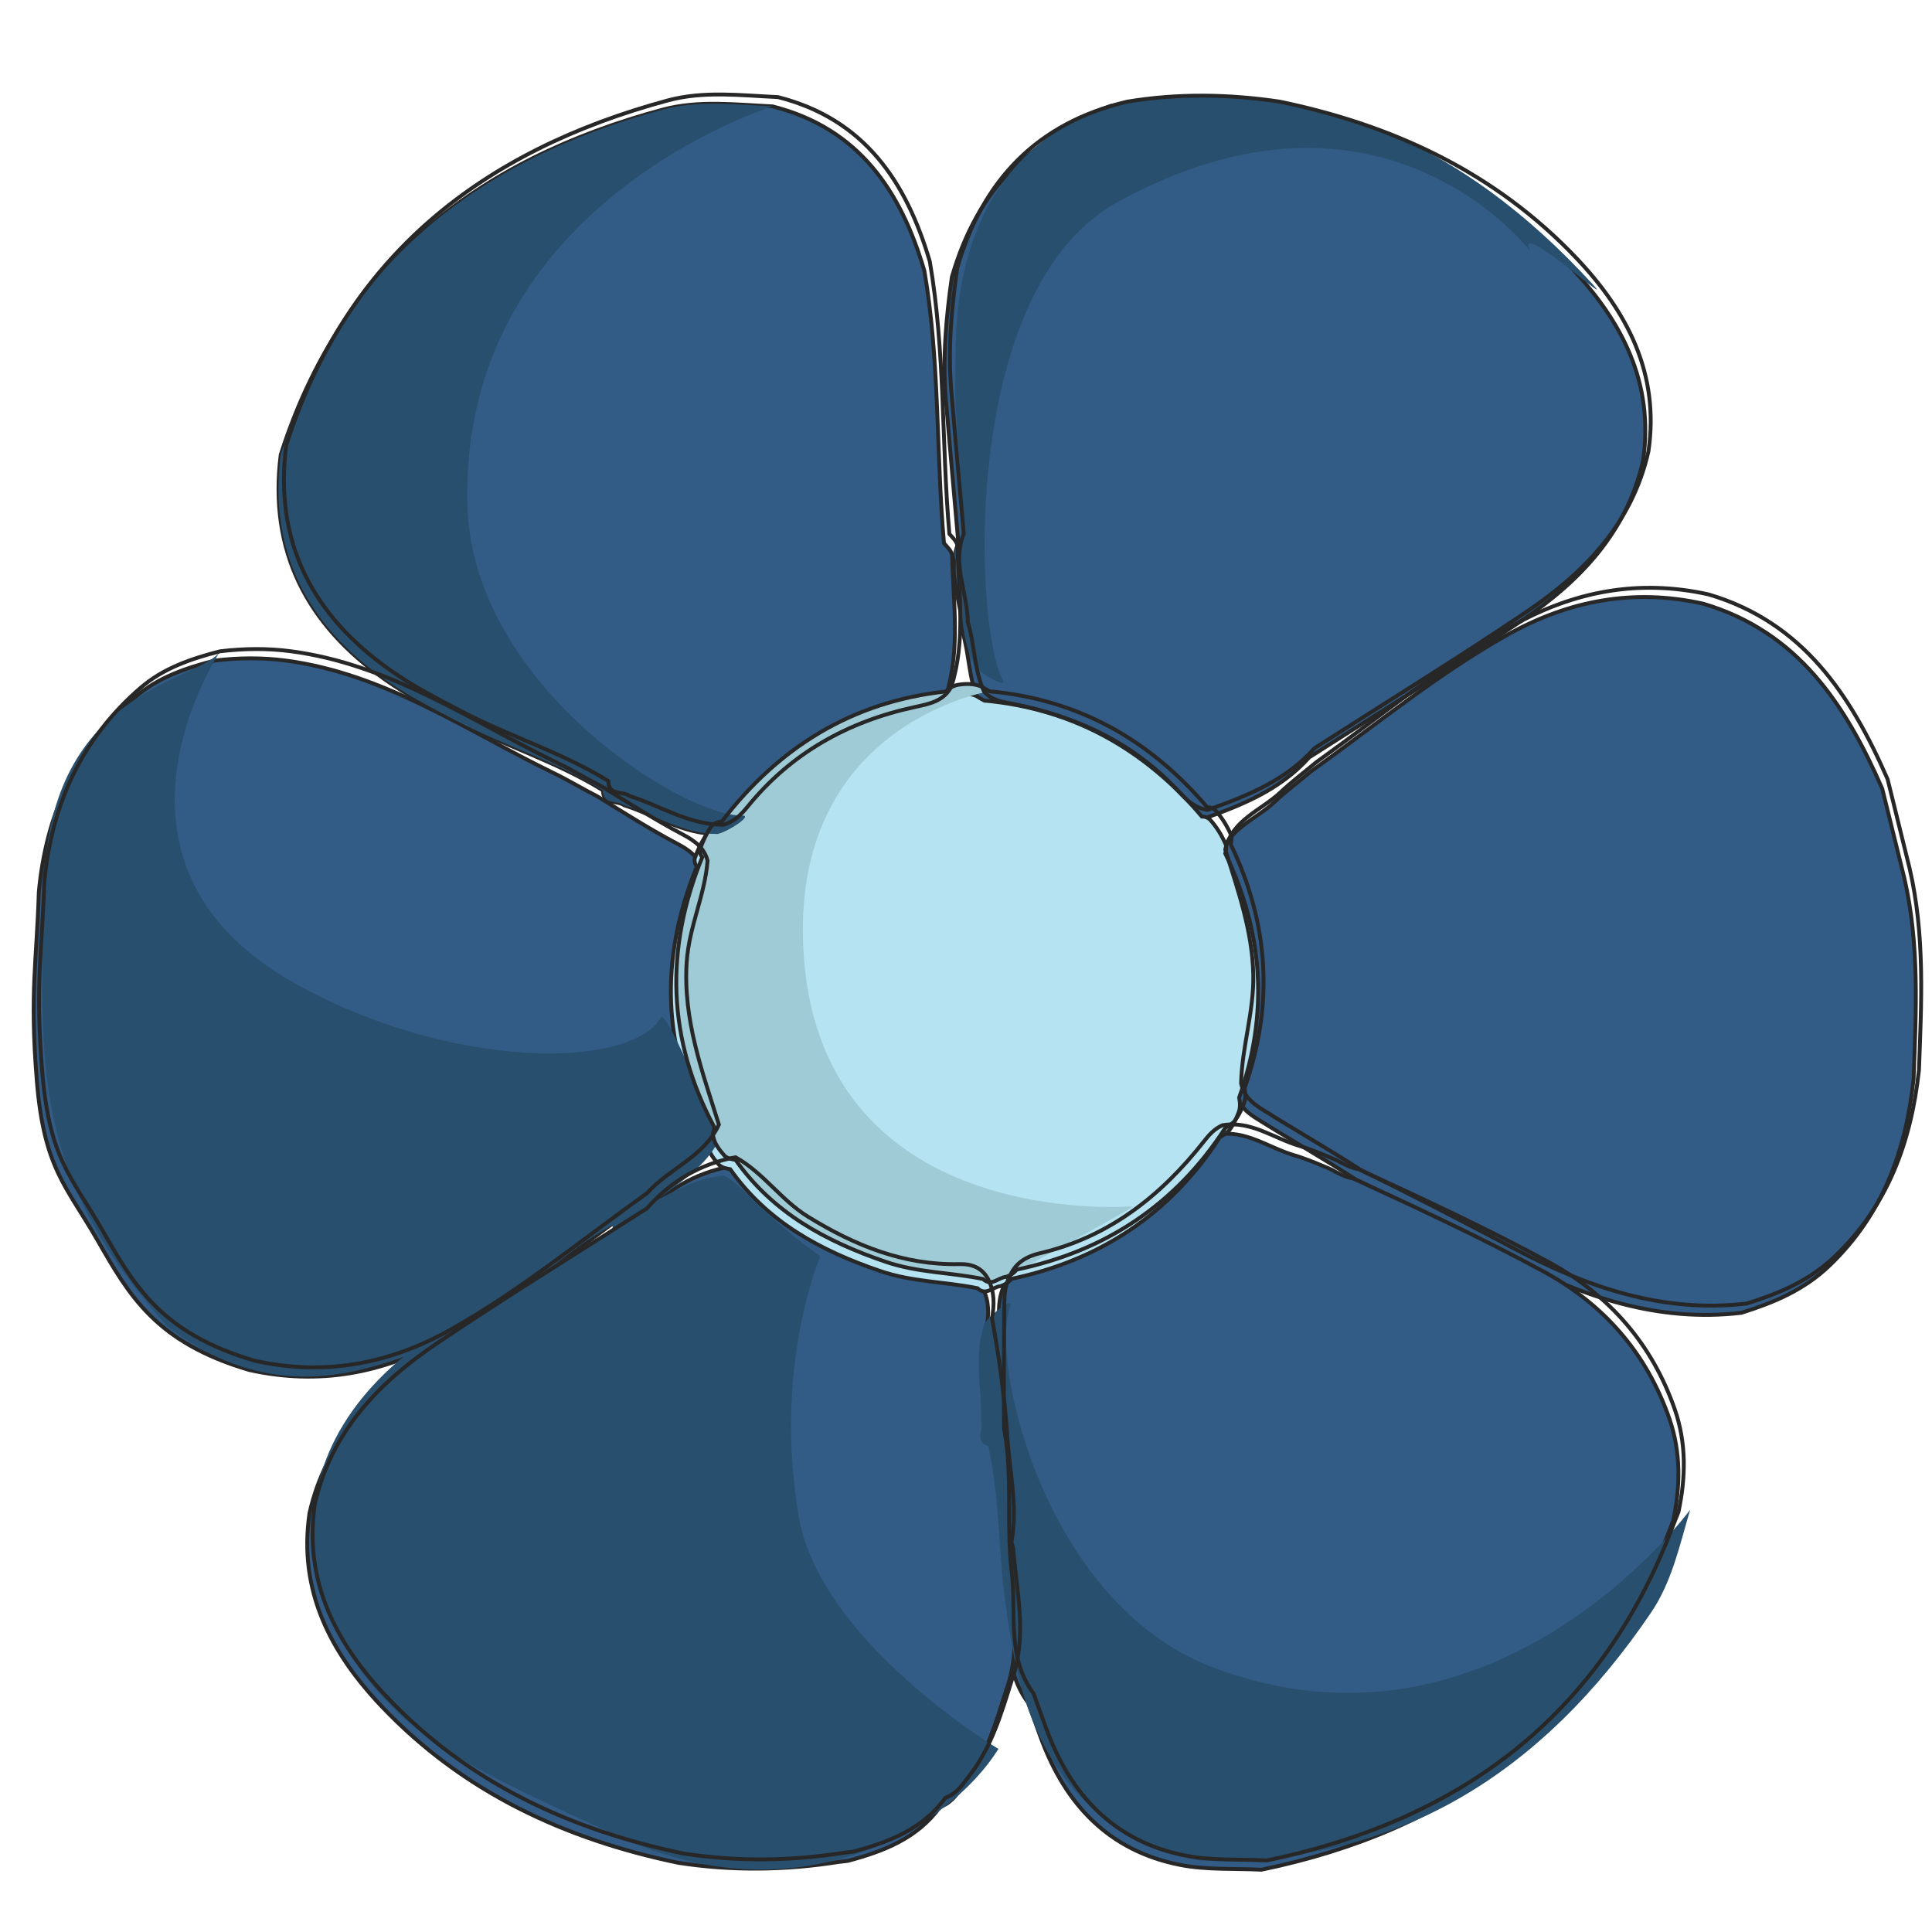
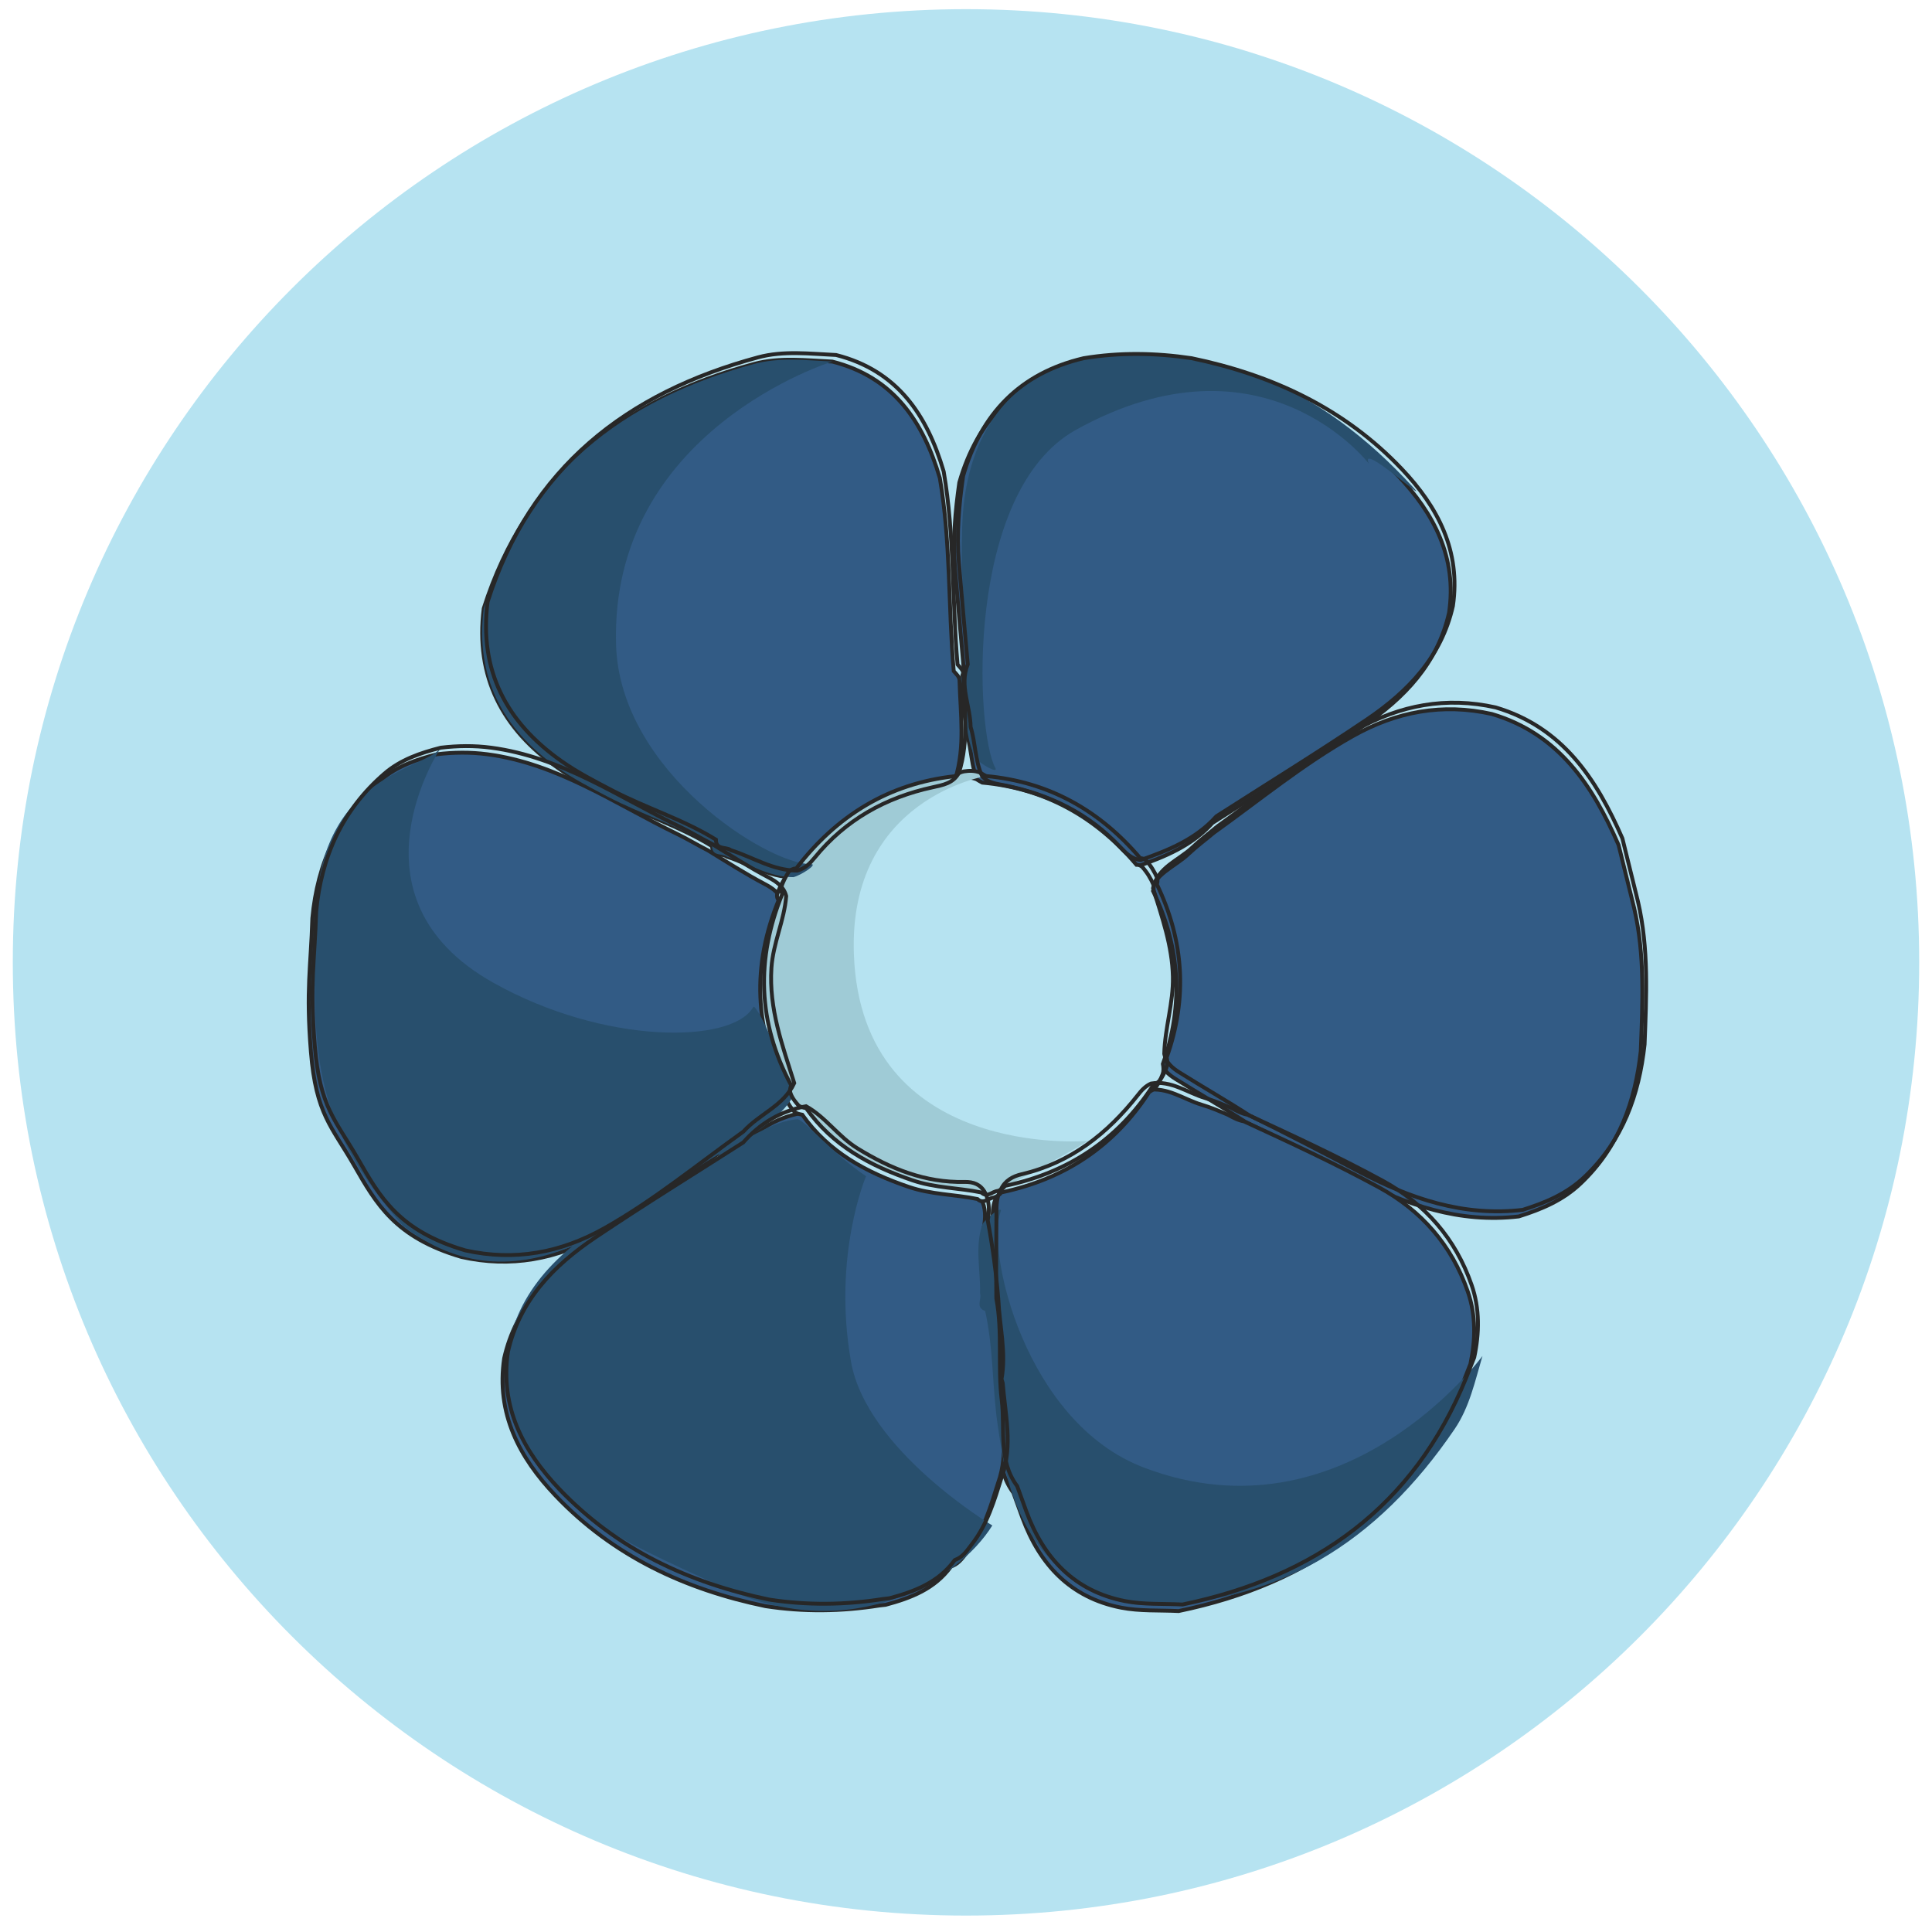
<svg xmlns="http://www.w3.org/2000/svg" version="1.1" id="Layer_1" x="0px" y="0px" width="500px" height="500px" viewBox="0 0 500 500" enable-background="new 0 0 500 500" xml:space="preserve">
+   <circle fill="#B6E3F1" cx="250" cy="249.061" r="246.688" />
  <g id="flower">
    <g>
-       <path fill="#325B85" stroke="#272727" stroke-miterlimit="10" d="M492.807,227.124c4.012,17.273,3.076,34.756,2.42,52.229    c-2.012,18.472-7.979,35.067-21.877,48.297c-6.551,6.248-14.348,9.485-22.662,12.104c-21.672,2.538-41.127-4.146-59.929-14.058    c-13.208-6.99-26.469-13.896-39.892-20.451c-8.391-5.438-17.102-10.396-25.566-15.709c-2.592-1.623-4.861-3.538-5.507-6.754    c0.228-9.486,3.367-18.607,3.163-28.18c-0.248-11.331-3.99-21.769-7.249-32.357c1.796-7.739,9.304-10.104,14.282-14.815    c2.895-2.743,6.185-5.195,9.293-7.798c16.757-11.992,32.686-25.125,50.712-35.273c15.961-8.991,32.825-12.153,50.83-8.114    c24.446,7.238,36.795,26.092,46.291,47.84L492.807,227.124z" />
-       <path fill="#325B85" stroke="#272727" stroke-miterlimit="10" d="M9.522,279.632c-1.85-22.821-0.021-30.819,0.527-48.797    c1.839-20.021,9.572-37.176,24.953-50.449c5.883-5.07,13.133-7.539,20.553-9.432c6.12-0.737,12.251-0.802,18.349-0.005    c25.716,3.366,46.678,18.096,69.2,29.029c3.883,1.872,7.615,4.151,11.465,6.108c6.84,4.206,13.617,8.529,20.726,12.278    c2.86,1.505,5.549,3.323,6.421,6.781c-0.688,8.954-4.797,17.096-5.399,26.238c-0.979,14.949,4.044,28.342,8.325,42.063    c-3.84,8.348-12.831,11.306-18.542,17.699c-16.768,11.986-32.729,25.136-50.776,35.295c-15.961,8.996-32.836,12.137-50.852,8.104    c-24.157-7.119-31.051-19.289-39.192-33.486C17.126,306.854,11.373,302.438,9.522,279.632z" />
-       <path fill="#325B85" stroke="#272727" stroke-miterlimit="10" d="M430.037,401.163c-19.059,46.926-55.046,72.687-103.585,82.72    c-7.022-0.355-14.208,0.098-21.037-1.248c-18.457-3.613-29.729-15.67-36.042-32.873c-1.107-3.033-2.193-6.072-3.291-9.095    c-7.077-9.491-4.355-20.908-5.646-31.396c-1.506-12.262,0.344-24.855-1.979-37.176c-0.13-10.353,0.01-20.693,0.042-31.046    c0.011-3.001,0.033-6.013,1.604-8.717c1.494-3.271,4.375-4.841,7.625-5.599c17.854-4.168,31.287-14.789,42.364-28.857    c1.356-1.721,2.818-3.339,4.884-4.259c7.399-1.269,13.24,3.36,19.801,5.313c3.303,0.979,6.539,2.354,9.744,3.73    c1.828,1.012,3.646,1.99,5.754,2.361c16.597,7.642,33.16,15.326,49.218,24.055c15.606,8.49,26.705,21.188,32.557,38.122    c3.001,8.681,2.839,17.559,0.958,26.452L430.037,401.163z" />
-       <path fill="#325B85" stroke="#272727" stroke-miterlimit="10" d="M260.802,403.029c0.894,11.41,3.765,22.822-0.334,34.164    c-2.721,8.631-5.237,17.354-10.949,24.711c-1.667,2.123-3.055,4.389-5.625,5.479l-0.624,0.285    c-5.915,8.137-14.627,11.46-23.844,13.93c-0.764,0.096-1.506,0.172-2.28,0.258c-13.842,2.193-27.706,2.377-41.581,0.24    c-29.47-6.107-55.799-18.363-76.751-40.435c-13.218-13.896-21.672-29.943-18.714-50.077c4.237-18.757,16.628-31.491,31.814-41.698    c17.779-11.96,36.063-23.198,54.11-34.751c6.141-7.002,13.724-11.529,22.92-13.234c7.217,3.975,11.788,11.084,18.833,15.408    c12.068,7.426,24.673,12.551,39.063,12.238c3.281-0.074,5.862,0.871,7.487,3.872c1.698,3.253,1.623,6.685,0.999,10.175    c1.797,9.604,3.098,19.283,3.871,29.023c0.453,9.652,2.927,19.214,1.174,28.947L260.802,403.029z" />
-       <path fill="#325B85" stroke="#272727" stroke-miterlimit="10" d="M199.947,27.531c22.328,5.673,33.212,21.881,39.278,42.559    c4.022,23.323,3.022,47.028,5.077,70.501c0.882,1.022,2.086,2.043,2.119,3.377c0.279,12.073,2.162,24.232-1.613,36.127    c-2.011,3.861-5.883,4.506-9.551,5.308c-17.262,3.744-31.858,11.88-43.108,25.668c-1.721,2.119-3.582,4.077-6.389,4.775    c-8.852,0.033-16.187-4.899-24.254-7.459c-1.753-1.344-5.453,0.006-5.453-3.844c-12.012-7.443-25.608-11.573-38.084-18.08    c-6.271-3.286-12.541-6.518-18.349-10.605c-20.156-14.208-30.115-33.138-26.975-58.144c15.553-49.002,50.744-76.369,98.821-89.33    C180.802,25.874,190.429,27.1,199.947,27.531z" />
-       <path fill="#325B85" stroke="#272727" stroke-miterlimit="10" d="M246.335,71.729c6.519-22.694,20.704-37.536,44.022-43.026    c13.143-2.162,26.274-1.947,39.396-0.006c29.469,6.12,55.788,18.37,76.75,40.435c13.208,13.902,21.661,29.959,18.714,50.083    c-4.172,18.548-16.368,31.255-31.372,41.387c-18.06,12.202-36.654,23.646-55.035,35.423c-7.465,8.362-17.457,12.39-27.687,15.977    c-3.194-0.42-5.397-2.511-7.42-4.689c-11.53-12.407-25.942-19.306-42.323-22.624c-2.872-0.581-5.979-0.801-8.119-3.313    c-2.613-5.716-2.378-12.084-4.196-17.989c-0.064-7.641-4.184-15.095-1.043-22.882c-1.086-12.401-2.215-24.797-3.248-37.208    C243.904,92.713,244.84,82.195,246.335,71.729z" />
-       <path fill="#B6E3F1" stroke="#272727" stroke-miterlimit="10" d="M254.734,181.311c22.983,2.103,41.494,12.573,56.306,30.007    c0.772-0.01,1.452,0.242,2.043,0.721c1.774,1.958,3.151,4.189,4.185,6.625c0.119,0.758,0.064,1.495-0.172,2.215    c9.928,20.559,11.238,41.613,3.592,63.178c0.248,1.284,0.354,2.564-0.129,3.828c-0.623,1.624-1.354,3.184-2.388,4.592    c-0.698,0.803-1.624,1.297-2.485,1.866c-12.818,19.834-30.996,31.794-53.99,36.64c-0.699,0.936-1.646,1.49-2.711,1.871    c-2,0.112-3.797,2.636-6.002,0.543c-8.335-1.715-16.864-1.607-25.135-4.438c-15.509-5.291-29.233-12.686-38.87-26.366    c-1.011-0.198-2.033-0.35-2.85-1.075c-1.366-1.554-2.646-3.172-3.065-5.297c0.086-0.678,0.236-1.345,0.462-1.984    c-12.261-22.827-12.907-46.167-3.184-69.979c-0.473-0.581-0.656-1.259-0.57-2c0.667-2.07,1.635-4.018,2.786-5.862    c0.753-0.865,1.71-1.301,2.85-1.371c14.703-19.193,33.708-31.029,58.026-33.67c0.839-0.979,1.925-1.49,3.162-1.731    c2.055-0.333,4.077-0.323,6.056,0.473C253.314,180.531,254.016,180.946,254.734,181.311z" />
+       <path fill="#325B85" stroke="#272727" stroke-miterlimit="10" d="M422.913,235.004c2.844,12.24,2.181,24.627,1.716,37.01    c-1.426,13.088-5.652,24.848-15.502,34.222c-4.642,4.428-10.167,6.721-16.058,8.576c-15.356,1.8-29.143-2.937-42.466-9.961    c-9.359-4.953-18.757-9.847-28.267-14.491c-5.946-3.854-12.118-7.366-18.116-11.131c-1.836-1.15-3.445-2.508-3.902-4.786    c0.161-6.722,2.386-13.185,2.241-19.969c-0.175-8.029-2.827-15.425-5.137-22.927c1.273-5.484,6.592-7.16,10.12-10.498    c2.052-1.944,4.382-3.682,6.585-5.526c11.873-8.497,23.16-17.803,35.935-24.994c11.31-6.372,23.259-8.612,36.018-5.75    c17.322,5.129,26.073,18.488,32.803,33.898L422.913,235.004z" />
+       <path fill="#325B85" stroke="#272727" stroke-miterlimit="10" d="M80.461,272.212c-1.311-16.171-0.015-21.838,0.374-34.578    c1.303-14.187,6.783-26.343,17.681-35.748c4.168-3.592,9.306-5.342,14.564-6.684c4.336-0.522,8.68-0.568,13.002-0.003    c18.222,2.385,33.075,12.823,49.034,20.57c2.751,1.327,5.396,2.941,8.124,4.328c4.847,2.98,9.649,6.044,14.686,8.701    c2.027,1.066,3.932,2.354,4.551,4.805c-0.488,6.345-3.4,12.115-3.826,18.593c-0.694,10.592,2.866,20.082,5.899,29.804    c-2.722,5.915-9.093,8.012-13.14,12.542c-11.881,8.493-23.191,17.813-35.979,25.011c-11.311,6.373-23.268,8.6-36.034,5.741    c-17.118-5.044-22.002-13.667-27.771-23.728C85.849,291.501,81.773,288.371,80.461,272.212z" />
+       <path fill="#325B85" stroke="#272727" stroke-miterlimit="10" d="M378.436,358.328c-13.505,33.25-39.005,51.504-73.399,58.613    c-4.977-0.25-10.067,0.071-14.907-0.884c-13.078-2.56-21.065-11.104-25.539-23.294c-0.784-2.148-1.553-4.303-2.332-6.444    c-5.015-6.725-3.085-14.815-4.001-22.245c-1.066-8.689,0.245-17.614-1.402-26.345c-0.092-7.335,0.008-14.662,0.03-21.998    c0.009-2.126,0.023-4.262,1.137-6.178c1.059-2.317,3.101-3.431,5.402-3.968c12.652-2.951,22.171-10.479,30.02-20.446    c0.96-1.22,1.997-2.366,3.461-3.019c5.242-0.9,9.382,2.38,14.03,3.765c2.341,0.694,4.634,1.668,6.905,2.644    c1.295,0.716,2.584,1.409,4.077,1.672c11.76,5.416,23.497,10.86,34.875,17.046c11.061,6.016,18.924,15.014,23.07,27.013    c2.126,6.151,2.011,12.442,0.678,18.745L378.436,358.328z" />
+       <path fill="#325B85" stroke="#272727" stroke-miterlimit="10" d="M258.517,359.65c0.633,8.084,2.668,16.171-0.237,24.208    c-1.928,6.116-3.711,12.296-7.758,17.511c-1.181,1.504-2.165,3.109-3.985,3.881l-0.442,0.203    c-4.191,5.765-10.364,8.12-16.896,9.87c-0.542,0.067-1.067,0.121-1.616,0.183c-9.808,1.555-19.632,1.685-29.464,0.17    c-20.882-4.326-39.539-13.012-54.385-28.652c-9.366-9.846-15.357-21.218-13.261-35.484c3.002-13.29,11.782-22.313,22.543-29.546    c12.598-8.475,25.554-16.439,38.342-24.625c4.352-4.96,9.725-8.168,16.241-9.377c5.114,2.817,8.353,7.854,13.345,10.917    c8.551,5.263,17.483,8.895,27.68,8.673c2.325-0.054,4.154,0.616,5.305,2.744c1.203,2.304,1.149,4.736,0.707,7.209    c1.274,6.806,2.196,13.664,2.744,20.565c0.321,6.838,2.073,13.615,0.831,20.513L258.517,359.65z" />
+       <path fill="#325B85" stroke="#272727" stroke-miterlimit="10" d="M215.396,93.574c15.821,4.02,23.534,15.504,27.832,30.157    c2.85,16.526,2.142,33.324,3.597,49.957c0.625,0.725,1.478,1.448,1.501,2.393c0.198,8.555,1.533,17.17-1.142,25.6    c-1.425,2.735-4.169,3.192-6.769,3.761c-12.231,2.653-22.574,8.418-30.545,18.188c-1.22,1.501-2.539,2.889-4.528,3.383    c-6.272,0.023-11.469-3.471-17.186-5.285c-1.242-0.953-3.864,0.004-3.864-2.724c-8.512-5.274-18.146-8.201-26.986-12.811    c-4.444-2.329-8.886-4.62-13.002-7.516c-14.283-10.067-21.34-23.481-19.115-41.2c11.021-34.723,35.958-54.115,70.024-63.299    C201.829,92.4,208.651,93.269,215.396,93.574z" />
+       <path fill="#325B85" stroke="#272727" stroke-miterlimit="10" d="M248.266,124.893c4.618-16.081,14.671-26.599,31.194-30.488    c9.313-1.533,18.617-1.38,27.916-0.004c20.881,4.337,39.53,13.017,54.384,28.652c9.359,9.851,15.349,21.229,13.261,35.489    c-2.956,13.143-11.598,22.146-22.23,29.327c-12.797,8.646-25.972,16.755-38.997,25.1c-5.29,5.925-12.37,8.78-19.619,11.321    c-2.263-0.297-3.824-1.779-5.258-3.322c-8.17-8.792-18.382-13.681-29.989-16.032c-2.035-0.412-4.237-0.567-5.753-2.348    c-1.852-4.05-1.686-8.562-2.974-12.747c-0.046-5.415-2.965-10.696-0.739-16.213c-0.77-8.788-1.57-17.571-2.302-26.366    C246.542,139.761,247.206,132.308,248.266,124.893z" />
+       <path fill="#B6E3F1" stroke="#272727" stroke-miterlimit="10" d="M254.218,202.542c16.285,1.49,29.401,8.908,39.897,21.262    c0.547-0.007,1.028,0.171,1.447,0.511c1.258,1.388,2.234,2.968,2.966,4.694c0.084,0.537,0.045,1.059-0.122,1.569    c7.034,14.568,7.963,29.486,2.546,44.768c0.175,0.909,0.251,1.816-0.093,2.712c-0.44,1.151-0.959,2.256-1.691,3.254    c-0.494,0.57-1.15,0.919-1.762,1.323c-9.082,14.055-21.963,22.528-38.257,25.963c-0.494,0.663-1.166,1.056-1.921,1.325    c-1.417,0.079-2.69,1.868-4.252,0.386c-5.906-1.216-11.949-1.139-17.811-3.146c-10.99-3.749-20.714-8.988-27.543-18.682    c-0.717-0.141-1.44-0.249-2.02-0.762c-0.968-1.102-1.875-2.248-2.172-3.754c0.061-0.479,0.167-0.953,0.328-1.406    c-8.688-16.174-9.146-32.713-2.256-49.586c-0.335-0.411-0.465-0.892-0.404-1.417c0.473-1.467,1.159-2.847,1.974-4.153    c0.534-0.613,1.212-0.922,2.02-0.972c10.418-13.6,23.885-21.987,41.117-23.858c0.595-0.694,1.364-1.056,2.241-1.226    c1.456-0.236,2.888-0.229,4.29,0.335C253.211,201.989,253.709,202.283,254.218,202.542z" />
    </g>
-     <path fill="#9FCBD6" d="M256.123,178.907c-0.721-0.365-1.42-0.795-2.087-1.242c-1.968-0.791-4.001-0.802-6.056-0.479   c-1.248,0.264-2.323,0.785-3.162,1.742c-24.318,2.641-43.311,14.467-58.025,33.676c-1.14,0.059-2.097,0.495-2.839,1.371   c-1.162,1.85-2.119,3.786-2.797,5.857c-0.097,0.748,0.097,1.409,0.57,2c-9.712,23.818-9.067,47.157,3.184,69.975   c-0.226,0.657-0.376,1.323-0.462,2.002c0.409,2.118,1.699,3.731,3.065,5.291c0.807,0.73,1.839,0.866,2.861,1.064   c9.636,13.691,23.328,21.086,38.859,26.372c8.292,2.834,16.811,2.71,25.136,4.442c2.192,2.097,4-0.432,6.001-0.556   c1.064-0.376,32.158-17.31,32.847-18.241c0,0-82.623,7.11-85.376-68.146C205.755,186.995,256.123,178.907,256.123,178.907z" />
-     <path fill="#284F6D" d="M192.139,211.066c2.743-0.048-3.582,4.076-6.389,4.775c-8.851,0.032-16.187-4.899-24.253-7.458   c-1.753-1.344-5.453,0.005-5.453-3.851c-12.014-7.438-25.62-11.567-38.084-18.074c-6.271-3.286-12.552-6.518-18.349-10.61   c-20.156-14.203-30.115-33.132-26.975-58.139C88.188,68.708,123.38,41.34,171.457,28.38c9.346-2.517,18.973-1.285,28.502-0.86   c0,0-81.268,25.049-78.988,103.419C122.304,177.315,176.597,211.335,192.139,211.066z" />
-     <path fill="#284F6D" d="M259.479,175.917c1.291,2.409-5.271-1.318-7.185-3.485c-4.087-7.851-3.098-16.633-4.528-24.963   c0.376-2.184-2.517-4.851,0.925-6.615c1.065-14.089-1.517-28.066-1.462-42.134c0.043-7.072,0.021-14.127,1-21.172   c3.345-24.436,15.583-41.967,39.236-50.674c50.668-8.711,91.143,9.976,124.741,46.716c6.539,7.153-20.265-17.38-16.252-8.722   c0,0-38.472-50.421-107.037-12.39C248.346,74.983,252.1,162.236,259.479,175.917z" />
-     <path fill="#284F6D" d="M261.425,338.039c0.937-2.57-5.022,2.064-6.604,4.48c-2.926,8.355-0.676,16.891-0.902,25.35   c0.699,2.104-1.797,5.158,1.859,6.41c3.088,13.805,2.539,27.996,4.615,41.908c1.031,7.002,2.043,13.981,4.012,20.802   c6.83,23.704,21.457,39.301,46.098,44.526c51.4,1.355,88.766-22.931,116.762-64.129c5.441-8.014,7.432-17.51,10.143-26.658   c0,0-50.281,68.578-123.569,40.774C270.438,415.075,256.08,352.645,261.425,338.039z" />
-     <path fill="#284F6D" d="M171.058,263.314c1.355-2.387,15.175,30.213,14.337,32.981c-4.507,7.621-12.498,11.386-18.822,17.017   c-2.054,0.813-2.796,4.694-6.098,2.692c-12.531,6.529-23.06,16.085-35.042,23.453c-6.044,3.705-12.024,7.437-18.509,10.319   c-22.533,10.023-43.872,8.873-63.748-6.625C9.071,304.68,10.039,278.216,11.447,228.435c1.419-50.481,40.269-51.928,45.517-59.886   c0,0-36.493,54.637,19.209,85.866C116.636,277.104,163.325,276.809,171.058,263.314z" />
-     <path fill="#284F6D" d="M212.283,325.063c-12.336-8.261-22.167-20.328-25.017-20.802c-8.83,0.679-15.735,6.163-23.586,9.357   c-1.646,1.479-5.432,0.43-5.13,4.265c-11.39,8.368-24.619,13.568-36.536,21.049c-5.991,3.78-11.992,7.484-17.445,12.029   c-18.962,15.771-27.395,35.423-22.275,60.102c14.38,36.063,33.417,43.828,78.697,64.593c45.894,21.063,84.839-2.835,97.401-23.033   c0,0-45.927-27.442-51.616-59.87C199.947,353.865,212.283,325.063,212.283,325.063z" />
+     <path fill="#9FCBD6" d="M255.201,200.838c-0.511-0.259-1.006-0.564-1.479-0.88c-1.395-0.561-2.835-0.568-4.292-0.339   c-0.884,0.187-1.646,0.557-2.241,1.234c-17.231,1.872-30.69,10.251-41.116,23.863c-0.808,0.042-1.486,0.351-2.012,0.971   c-0.823,1.311-1.501,2.683-1.981,4.151c-0.069,0.53,0.068,0.998,0.403,1.417c-6.881,16.877-6.425,33.415,2.256,49.583   c-0.16,0.466-0.267,0.938-0.328,1.419c0.29,1.501,1.204,2.645,2.172,3.749c0.571,0.518,1.303,0.614,2.027,0.754   c6.828,9.701,16.53,14.941,27.536,18.687c5.875,2.009,11.912,1.922,17.811,3.148c1.555,1.485,2.835-0.307,4.252-0.395   c0.755-0.266,22.787-12.265,23.275-12.926c0,0-58.546,5.039-60.497-48.287C219.511,206.569,255.201,200.838,255.201,200.838z" />
+     <path fill="#284F6D" d="M209.863,223.625c1.943-0.034-2.538,2.889-4.527,3.384c-6.271,0.023-11.47-3.472-17.185-5.285   c-1.243-0.952-3.864,0.004-3.864-2.729c-8.513-5.271-18.155-8.197-26.986-12.807c-4.443-2.329-8.894-4.619-13.002-7.518   c-14.282-10.065-21.339-23.478-19.114-41.197c11.02-34.722,35.957-54.115,70.024-63.298c6.622-1.784,13.444-0.911,20.196-0.609   c0,0-57.586,17.749-55.97,73.282C160.378,199.71,198.85,223.816,209.863,223.625z" />
+     <path fill="#284F6D" d="M257.579,198.719c0.915,1.708-3.735-0.934-5.091-2.469c-2.896-5.564-2.195-11.787-3.208-17.689   c0.266-1.547-1.784-3.437,0.655-4.688c0.754-9.982-1.075-19.887-1.036-29.855c0.031-5.011,0.015-10.01,0.709-15.002   c2.369-17.315,11.042-29.738,27.802-35.907c35.903-6.173,64.583,7.069,88.391,33.102c4.634,5.068-14.36-12.315-11.516-6.18   c0,0-27.261-35.728-75.847-8.78C249.691,127.198,252.351,189.025,257.579,198.719z" />
+     <path fill="#284F6D" d="M258.958,313.599c0.663-1.822-3.559,1.462-4.68,3.173c-2.073,5.922-0.479,11.97-0.639,17.965   c0.496,1.49-1.272,3.654,1.317,4.541c2.189,9.783,1.798,19.839,3.269,29.696c0.731,4.962,1.448,9.906,2.845,14.739   c4.839,16.797,15.204,27.849,32.664,31.551c36.422,0.962,62.899-16.248,82.737-45.44c3.855-5.68,5.267-12.408,7.188-18.89   c0,0-35.629,48.593-87.562,28.893C265.346,368.186,255.17,323.946,258.958,313.599z" />
+     <path fill="#284F6D" d="M194.925,260.649c0.96-1.693,10.752,21.407,10.159,23.369c-3.193,5.4-8.856,8.067-13.337,12.059   c-1.455,0.575-1.981,3.326-4.321,1.906c-8.879,4.627-16.34,11.398-24.831,16.619c-4.282,2.626-8.521,5.271-13.115,7.313   c-15.967,7.102-31.088,6.287-45.172-4.695c-24.167-27.26-23.48-46.012-22.483-81.287c1.006-35.77,28.534-36.796,32.253-42.435   c0,0-25.858,38.715,13.612,60.844C156.362,270.419,189.446,270.211,194.925,260.649z" />
+     <path fill="#284F6D" d="M224.137,304.403c-8.741-5.853-15.707-14.403-17.727-14.74c-6.257,0.48-11.15,4.367-16.713,6.631   c-1.167,1.048-3.85,0.304-3.635,3.021c-8.071,5.93-17.445,9.614-25.889,14.915c-4.245,2.679-8.498,5.304-12.361,8.524   c-13.437,11.176-19.412,25.1-15.784,42.588c10.189,25.554,23.679,31.056,55.764,45.771c32.52,14.924,60.116-2.01,69.018-16.322   c0,0-32.544-19.444-36.576-42.423C215.396,324.813,224.137,304.403,224.137,304.403z" />
    <g>
-       <path fill="none" stroke="#272727" stroke-miterlimit="10" d="M494.205,224.731c4.012,17.268,3.064,34.75,2.419,52.212    c-2.011,18.481-7.979,35.072-21.876,48.308c-6.55,6.244-14.348,9.485-22.662,12.101c-21.672,2.539-41.129-4.146-59.929-14.058    c-13.208-6.979-26.47-13.886-39.894-20.446c-8.388-5.441-17.09-10.39-25.563-15.714c-2.593-1.624-4.853-3.538-5.507-6.76    c0.215-9.476,3.365-18.601,3.15-28.179c-0.236-11.32-3.99-21.758-7.248-32.357c1.807-7.733,9.313-10.105,14.293-14.8    c2.894-2.743,6.184-5.205,9.293-7.803c16.745-11.993,32.686-25.136,50.711-35.278c15.95-8.986,32.814-12.148,50.83-8.11    c24.437,7.233,36.795,26.087,46.293,47.83L494.205,224.731z" />
-       <path fill="none" stroke="#272727" stroke-miterlimit="10" d="M10.921,277.227c-1.85-22.816-0.022-30.818,0.527-48.786    c1.839-20.032,9.562-37.182,24.953-50.454c5.883-5.071,13.132-7.54,20.554-9.433c6.12-0.731,12.239-0.812,18.349-0.005    c25.705,3.355,46.679,18.096,69.211,29.018c3.872,1.877,7.593,4.157,11.465,6.12c6.83,4.2,13.606,8.523,20.715,12.272    c2.861,1.517,5.539,3.329,6.421,6.787c-0.688,8.954-4.796,17.09-5.399,26.232c-0.979,14.945,4.044,28.351,8.335,42.077    c-3.85,8.34-12.842,11.297-18.553,17.69c-16.768,11.981-32.729,25.125-50.776,35.301c-15.961,8.99-32.836,12.126-50.852,8.099    c-24.146-7.119-31.051-19.285-39.204-33.492C18.514,304.443,12.771,300.046,10.921,277.227z" />
-       <path fill="none" stroke="#272727" stroke-miterlimit="10" d="M431.438,398.754c-19.061,46.941-55.047,72.689-103.586,82.736    c-7.022-0.366-14.209,0.086-21.039-1.26c-18.455-3.613-29.717-15.67-36.041-32.867c-1.119-3.033-2.205-6.067-3.291-9.101    c-7.076-9.485-4.355-20.913-5.646-31.385c-1.494-12.271,0.346-24.866-1.979-37.187c-0.141-10.348,0.021-20.698,0.043-31.045    c0.011-3.002,0.033-6.014,1.603-8.713c1.495-3.274,4.378-4.841,7.626-5.6c17.854-4.172,31.275-14.794,42.377-28.855    c1.333-1.727,2.795-3.351,4.859-4.265c7.4-1.259,13.252,3.366,19.813,5.313c3.313,0.988,6.54,2.365,9.745,3.742    c1.828,1,3.656,1.979,5.742,2.345c16.597,7.646,33.17,15.338,49.229,24.06c15.604,8.497,26.693,21.184,32.557,38.123    c3.001,8.686,2.84,17.559,0.947,26.458L431.438,398.754z" />
-       <path fill="none" stroke="#272727" stroke-miterlimit="10" d="M262.199,400.625c0.893,11.417,3.753,22.834-0.333,34.164    c-2.722,8.643-5.238,17.365-10.96,24.717c-1.657,2.119-3.044,4.389-5.614,5.484l-0.624,0.279    c-5.905,8.143-14.617,11.465-23.845,13.935c-0.764,0.091-1.516,0.178-2.28,0.264c-13.842,2.193-27.706,2.366-41.58,0.236    c-29.47-6.12-55.8-18.37-76.75-40.431c-13.219-13.906-21.672-29.959-18.726-50.076c4.249-18.758,16.639-31.504,31.825-41.699    c17.779-11.965,36.052-23.204,54.111-34.768c6.142-6.996,13.734-11.514,22.93-13.233c7.206,3.989,11.777,11.095,18.822,15.424    c12.067,7.421,24.662,12.546,39.064,12.229c3.281-0.065,5.851,0.882,7.475,3.871c1.699,3.26,1.636,6.686,1.013,10.176    c1.795,9.604,3.098,19.279,3.871,29.027c0.45,9.653,2.926,19.221,1.161,28.942L262.199,400.625z" />
-       <path fill="none" stroke="#272727" stroke-miterlimit="10" d="M201.345,25.132c22.329,5.663,33.213,21.876,39.29,42.554    c4.012,23.328,3.001,47.022,5.066,70.496c0.892,1.033,2.086,2.043,2.118,3.382c0.28,12.079,2.162,24.243-1.613,36.138    c-2.012,3.846-5.883,4.496-9.562,5.303c-17.251,3.743-31.846,11.874-43.097,25.673c-1.721,2.119-3.582,4.062-6.389,4.759    c-8.852,0.038-16.187-4.888-24.253-7.448c-1.764-1.344-5.464,0.011-5.453-3.85c-12.024-7.433-25.619-11.563-38.084-18.08    c-6.282-3.286-12.552-6.513-18.349-10.605c-20.166-14.213-30.115-33.127-26.964-58.139c15.542-49.006,50.733-76.368,98.81-89.334    C182.19,23.475,191.816,24.701,201.345,25.132z" />
-       <path fill="none" stroke="#272727" stroke-miterlimit="10" d="M247.733,69.325c6.518-22.699,20.705-37.531,44.011-43.021    c13.154-2.173,26.275-1.953,39.408-0.006c29.47,6.109,55.787,18.37,76.75,40.43c13.207,13.907,21.662,29.954,18.715,50.077    c-4.174,18.553-16.369,31.25-31.362,41.398c-18.069,12.196-36.666,23.64-55.036,35.412c-7.475,8.362-17.455,12.391-27.693,15.988    c-3.194-0.419-5.389-2.517-7.411-4.701c-11.53-12.411-25.954-19.305-42.335-22.618c-2.871-0.581-5.979-0.807-8.119-3.323    c-2.604-5.711-2.367-12.073-4.195-17.978c-0.064-7.647-4.173-15.095-1.043-22.882c-1.086-12.401-2.216-24.802-3.249-37.203    C245.303,90.309,246.238,79.796,247.733,69.325z" />
-       <path fill="none" stroke="#272727" stroke-miterlimit="10" d="M256.134,178.913c22.972,2.097,41.483,12.578,56.294,30.007    c0.785-0.005,1.463,0.242,2.055,0.726c1.774,1.947,3.15,4.184,4.185,6.62c0.106,0.753,0.063,1.49-0.173,2.21    c9.927,20.559,11.238,41.618,3.593,63.183c0.236,1.274,0.354,2.565-0.13,3.823c-0.611,1.629-1.366,3.184-2.389,4.593    c-0.698,0.807-1.623,1.302-2.483,1.866c-12.83,19.839-30.997,31.799-53.992,36.639c-0.698,0.936-1.646,1.495-2.71,1.871    c-2.001,0.119-3.808,2.641-6.002,0.549c-8.346-1.721-16.864-1.604-25.146-4.438c-15.5-5.291-29.224-12.686-38.86-26.373    c-1.011-0.192-2.044-0.344-2.861-1.068c-1.355-1.561-2.635-3.173-3.055-5.292c0.076-0.679,0.237-1.345,0.463-1.995    c-12.262-22.823-12.907-46.157-3.184-69.98c-0.473-0.581-0.656-1.259-0.57-2c0.667-2.076,1.634-4.012,2.786-5.851    c0.742-0.876,1.699-1.312,2.839-1.376c14.714-19.205,33.707-31.036,58.036-33.677c0.839-0.968,1.925-1.484,3.163-1.731    c2.054-0.333,4.076-0.322,6.044,0.479C254.703,178.128,255.402,178.536,256.134,178.913z" />
+       <path fill="none" stroke="#272727" stroke-miterlimit="10" d="M423.904,233.309c2.843,12.235,2.171,24.624,1.714,36.998    c-1.424,13.094-5.652,24.851-15.501,34.229c-4.642,4.425-10.166,6.723-16.058,8.575c-15.357,1.799-29.145-2.938-42.465-9.961    c-9.359-4.946-18.757-9.84-28.269-14.488c-5.944-3.855-12.111-7.363-18.113-11.136c-1.838-1.151-3.438-2.507-3.903-4.79    c0.152-6.714,2.385-13.18,2.232-19.967c-0.167-8.021-2.827-15.417-5.136-22.928c1.28-5.48,6.6-7.16,10.129-10.487    c2.049-1.944,4.381-3.688,6.584-5.529c11.864-8.498,23.161-17.812,35.934-24.998c11.301-6.367,23.251-8.607,36.018-5.747    c17.316,5.126,26.072,18.485,32.802,33.892L423.904,233.309z" />
+       <path fill="none" stroke="#272727" stroke-miterlimit="10" d="M81.453,270.507c-1.311-16.167-0.015-21.837,0.374-34.569    c1.303-14.194,6.776-26.347,17.682-35.752c4.168-3.593,9.305-5.342,14.564-6.683c4.336-0.518,8.672-0.576,13.001-0.004    c18.214,2.377,33.077,12.823,49.043,20.562c2.744,1.33,5.38,2.946,8.124,4.336c4.84,2.977,9.641,6.04,14.679,8.696    c2.027,1.075,3.925,2.359,4.55,4.81c-0.487,6.345-3.398,12.11-3.825,18.588c-0.694,10.589,2.865,20.09,5.906,29.815    c-2.728,5.91-9.1,8.004-13.147,12.534c-11.881,8.49-23.191,17.805-35.979,25.015c-11.311,6.37-23.268,8.592-36.034,5.739    c-17.11-5.044-22.003-13.665-27.78-23.732C86.833,289.793,82.764,286.676,81.453,270.507z" />
+       <path fill="none" stroke="#272727" stroke-miterlimit="10" d="M379.43,356.62c-13.507,33.263-39.008,51.508-73.401,58.626    c-4.977-0.259-10.069,0.061-14.908-0.891c-13.077-2.562-21.058-11.106-25.539-23.291c-0.793-2.148-1.562-4.3-2.332-6.449    c-5.015-6.721-3.085-14.819-4-22.239c-1.059-8.695,0.245-17.619-1.403-26.351c-0.099-7.332,0.016-14.666,0.03-21.998    c0.009-2.128,0.024-4.261,1.138-6.174c1.059-2.321,3.102-3.43,5.403-3.969c12.651-2.956,22.16-10.481,30.028-20.446    c0.944-1.224,1.98-2.374,3.442-3.021c5.244-0.893,9.39,2.386,14.039,3.766c2.349,0.698,4.636,1.675,6.905,2.651    c1.295,0.708,2.591,1.401,4.069,1.662c11.76,5.416,23.504,10.866,34.883,17.048c11.057,6.021,18.915,15.011,23.07,27.013    c2.126,6.155,2.012,12.443,0.671,18.748L379.43,356.62z" />
+       <path fill="none" stroke="#272727" stroke-miterlimit="10" d="M259.506,357.946c0.634,8.09,2.66,16.181-0.235,24.21    c-1.928,6.123-3.711,12.303-7.766,17.512c-1.175,1.503-2.157,3.111-3.979,3.887l-0.442,0.196    c-4.184,5.772-10.358,8.126-16.896,9.876c-0.541,0.064-1.074,0.126-1.616,0.187c-9.808,1.556-19.632,1.677-29.463,0.167    c-20.882-4.337-39.54-13.017-54.385-28.648c-9.367-9.854-15.357-21.229-13.27-35.483c3.011-13.291,11.791-22.323,22.551-29.548    c12.598-8.479,25.546-16.442,38.343-24.637c4.352-4.957,9.732-8.158,16.248-9.377c5.106,2.827,8.346,7.861,13.338,10.93    c8.55,5.259,17.475,8.89,27.681,8.666c2.324-0.047,4.145,0.624,5.297,2.742c1.204,2.31,1.158,4.737,0.717,7.211    c1.272,6.805,2.196,13.66,2.743,20.567c0.318,6.84,2.073,13.621,0.822,20.509L259.506,357.946z" />
+       <path fill="none" stroke="#272727" stroke-miterlimit="10" d="M216.386,91.874c15.823,4.013,23.535,15.501,27.84,30.153    c2.843,16.53,2.127,33.32,3.591,49.954c0.631,0.732,1.478,1.448,1.5,2.396c0.198,8.56,1.532,17.179-1.143,25.607    c-1.426,2.725-4.169,3.186-6.775,3.757c-12.224,2.652-22.566,8.414-30.539,18.192c-1.219,1.501-2.538,2.878-4.527,3.372    c-6.272,0.027-11.47-3.463-17.186-5.277c-1.25-0.953-3.872,0.007-3.864-2.729c-8.521-5.267-18.153-8.194-26.986-12.811    c-4.452-2.329-8.895-4.616-13.002-7.515c-14.289-10.071-21.339-23.473-19.106-41.197c11.013-34.726,35.95-54.114,70.016-63.302    C202.813,90.7,209.634,91.569,216.386,91.874z" />
+       <path fill="none" stroke="#272727" stroke-miterlimit="10" d="M249.256,123.189c4.618-16.085,14.67-26.595,31.186-30.485    c9.32-1.54,18.619-1.384,27.924-0.004c20.883,4.329,39.53,13.017,54.386,28.648c9.358,9.854,15.348,21.226,13.26,35.484    c-2.957,13.146-11.598,22.144-22.223,29.334c-12.803,8.642-25.981,16.75-38.998,25.093c-5.296,5.925-12.368,8.78-19.624,11.329    c-2.262-0.296-3.817-1.783-5.25-3.331c-8.17-8.794-18.392-13.68-29.999-16.027c-2.033-0.412-4.236-0.572-5.752-2.355    c-1.847-4.047-1.678-8.555-2.973-12.739c-0.046-5.419-2.958-10.696-0.74-16.214c-0.77-8.787-1.57-17.575-2.302-26.362    C247.534,138.058,248.197,130.609,249.256,123.189z" />
+       <path fill="none" stroke="#272727" stroke-miterlimit="10" d="M255.21,200.843c16.277,1.486,29.394,8.913,39.889,21.262    c0.557-0.003,1.037,0.172,1.456,0.514c1.257,1.38,2.231,2.965,2.966,4.691c0.073,0.533,0.044,1.056-0.123,1.566    c7.034,14.568,7.964,29.49,2.547,44.771c0.167,0.903,0.25,1.818-0.092,2.709c-0.434,1.154-0.969,2.257-1.694,3.255    c-0.494,0.572-1.149,0.922-1.759,1.322c-9.092,14.058-21.965,22.532-38.259,25.962c-0.494,0.663-1.167,1.059-1.92,1.326    c-1.419,0.084-2.699,1.87-4.253,0.389c-5.914-1.22-11.95-1.136-17.818-3.144c-10.983-3.75-20.708-8.99-27.537-18.688    c-0.715-0.136-1.448-0.244-2.027-0.757c-0.96-1.105-1.867-2.249-2.165-3.75c0.054-0.481,0.168-0.952,0.328-1.415    c-8.688-16.171-9.146-32.705-2.256-49.586c-0.335-0.412-0.465-0.893-0.403-1.417c0.472-1.472,1.157-2.843,1.974-4.146    c0.526-0.62,1.204-0.929,2.012-0.975c10.426-13.608,23.885-21.992,41.124-23.863c0.595-0.686,1.364-1.052,2.242-1.227    c1.455-0.236,2.887-0.228,4.283,0.34C254.195,200.287,254.69,200.575,255.21,200.843z" />
    </g>
  </g>
</svg>
